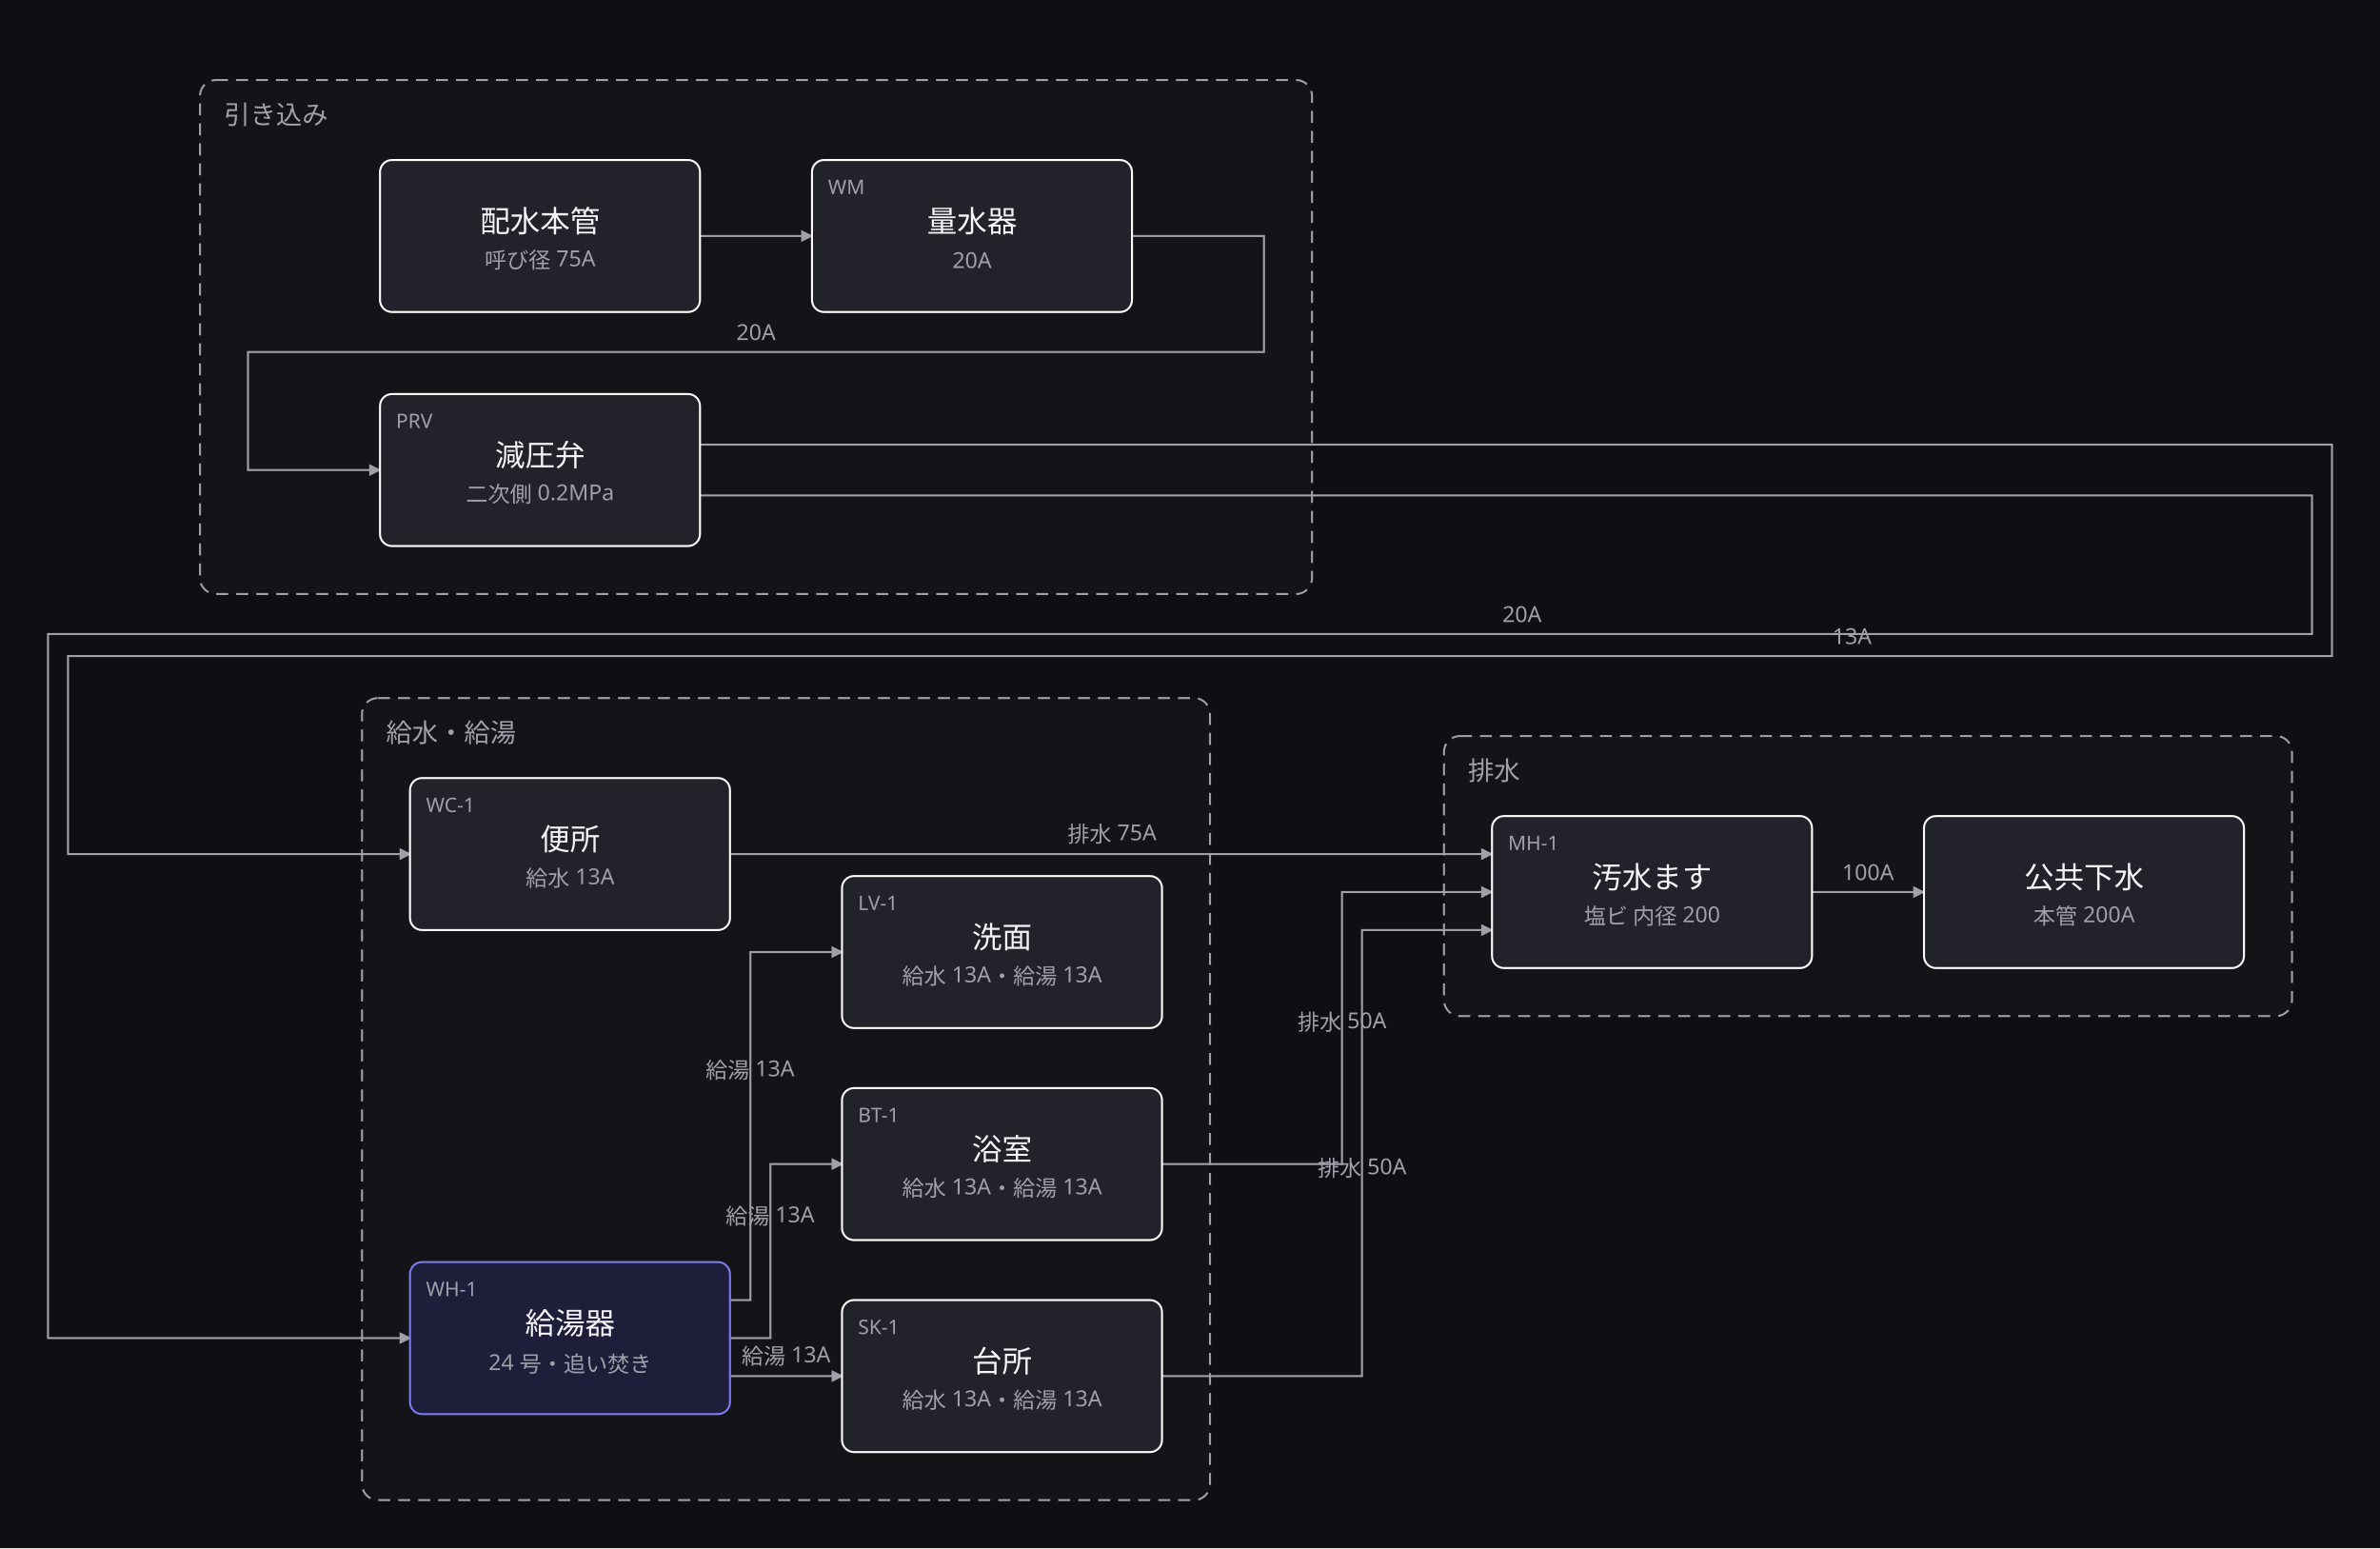
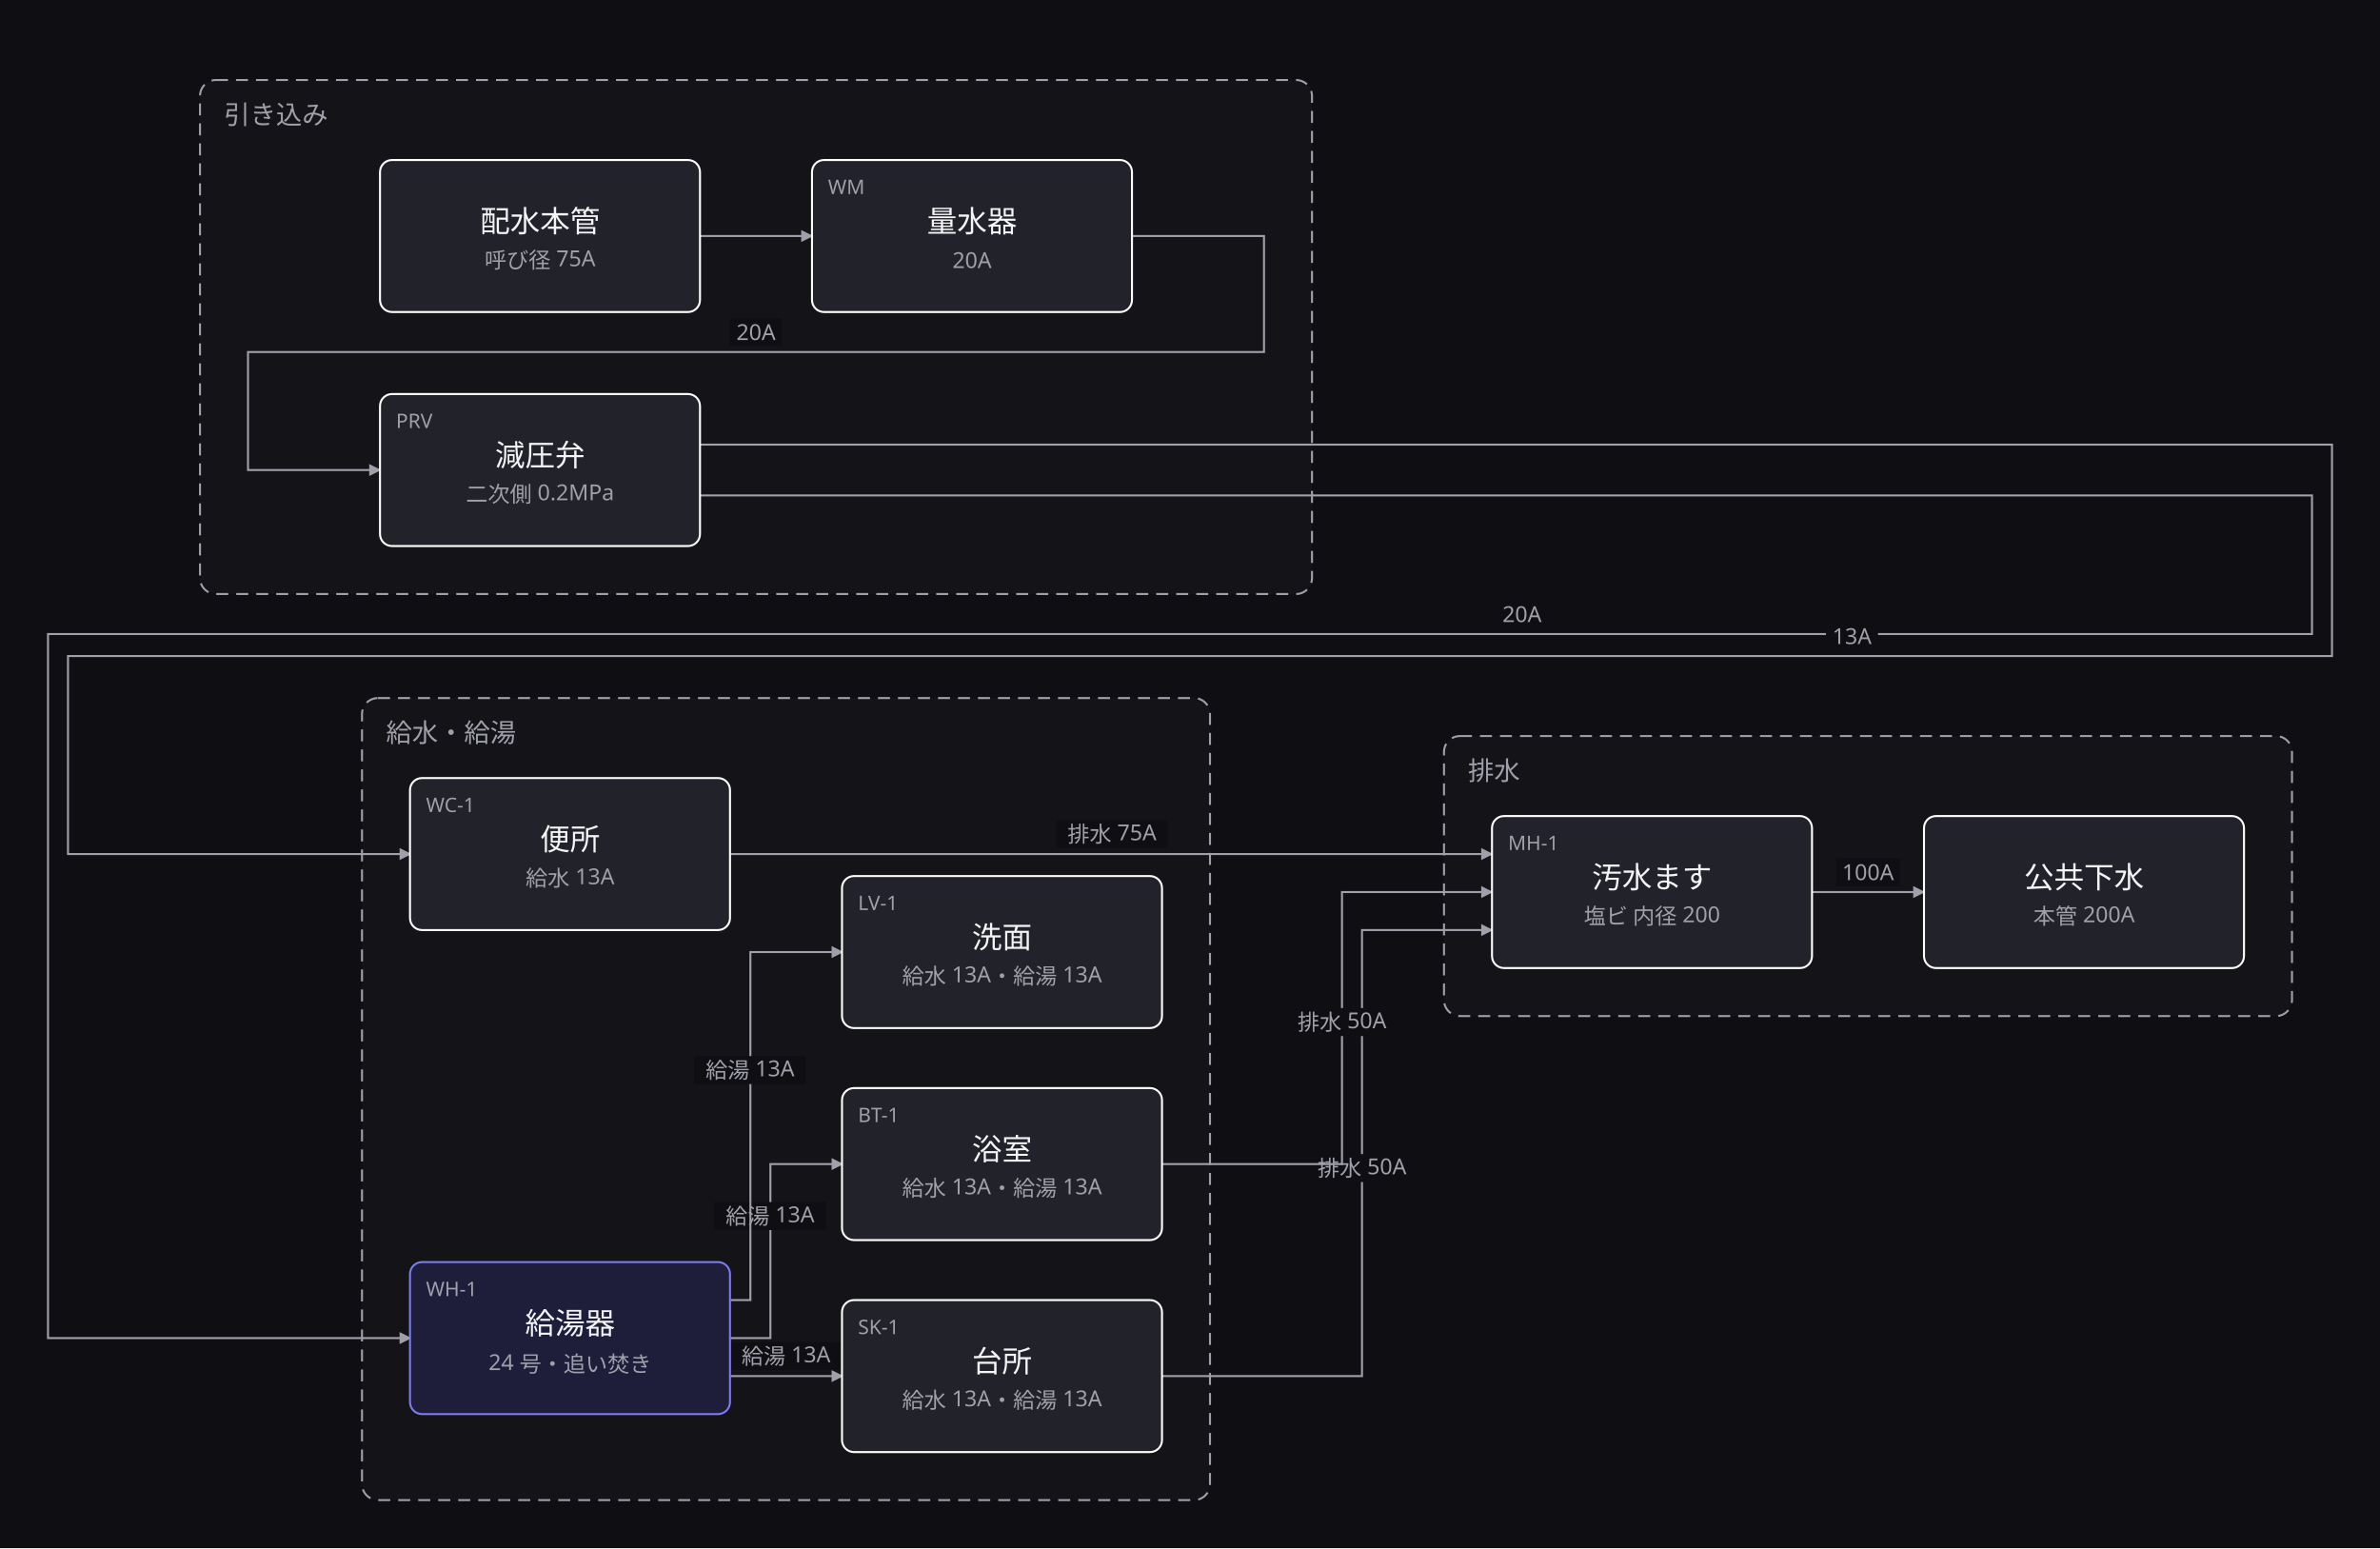
<svg xmlns="http://www.w3.org/2000/svg" width="1190" height="774" viewBox="0 0 1190 774">
  <defs>
    <marker id="arrow" viewBox="0 0 10 10" refX="9" refY="5" markerWidth="6" markerHeight="6" orient="auto">
      <path d="M 0 0 L 10 5 L 0 10 z" fill="#a0a0ab" />
    </marker>
  </defs>
  <rect data-paper="1" x="0" y="0" width="1190" height="774" fill="#0f0f13" />
  <g data-group="hikikomi">
    <rect x="100" y="40" width="556" height="257" rx="8" fill="#141418" stroke="#a0a0ab" stroke-dasharray="6 4" />
    <text x="112" y="62" font-family="sans-serif" font-size="13" fill="#a0a0ab">引き込み</text>
  </g>
  <g data-group="kyusui">
    <rect x="181" y="349" width="424" height="401" rx="8" fill="#141418" stroke="#a0a0ab" stroke-dasharray="6 4" />
    <text x="193" y="371" font-family="sans-serif" font-size="13" fill="#a0a0ab">給水・給湯</text>
  </g>
  <g data-group="haisui">
    <rect x="722" y="368" width="424" height="140" rx="8" fill="#141418" stroke="#a0a0ab" stroke-dasharray="6 4" />
    <text x="734" y="390" font-family="sans-serif" font-size="13" fill="#a0a0ab">排水</text>
  </g>
  <g data-edge="honkan&gt;meter" data-pinned="false">
    <path d="M 350 118 L 406 118" fill="none" stroke="#a0a0ab" stroke-width="1" marker-end="url(#arrow)" />
  </g>
  <g data-edge="meter&gt;genatsu" data-pinned="false">
    <path d="M 566 118 L 632 118 L 632 176 L 124 176 L 124 235 L 190 235" fill="none" stroke="#a0a0ab" stroke-width="1" marker-end="url(#arrow)" />
+     <rect data-edge-label="1" x="365" y="159" width="26" height="14" fill="#0f0f13" />
    <text x="378" y="170" text-anchor="middle" font-family="sans-serif" font-size="11" fill="#a0a0ab">20A</text>
  </g>
  <g data-edge="genatsu&gt;kyuto" data-pinned="false">
    <path d="M 350 247.7 L 1156 247.7 L 1156 317 L 24 317 L 24 669 L 205.2 669" fill="none" stroke="#a0a0ab" stroke-width="1" marker-end="url(#arrow)" />
+     <rect data-edge-label="1" x="748" y="300" width="26" height="14" fill="#0f0f13" />
    <text x="761" y="311" text-anchor="middle" font-family="sans-serif" font-size="11" fill="#a0a0ab">20A</text>
  </g>
  <g data-edge="genatsu&gt;toilet" data-pinned="false">
    <path d="M 350 222.3 L 1166 222.3 L 1166 328 L 34 328 L 34 427 L 205.2 427" fill="none" stroke="#a0a0ab" stroke-width="1" marker-end="url(#arrow)" />
+     <rect data-edge-label="1" x="913" y="311" width="26" height="14" fill="#0f0f13" />
    <text x="926" y="322" text-anchor="middle" font-family="sans-serif" font-size="11" fill="#a0a0ab">13A</text>
  </g>
  <g data-edge="kyuto&gt;daidokoro" data-pinned="false">
    <path d="M 365.2 688 L 421.2 688" fill="none" stroke="#a0a0ab" stroke-width="1" marker-end="url(#arrow)" />
+     <rect data-edge-label="1" x="365" y="671" width="56" height="14" fill="#0f0f13" />
    <text x="393" y="682" text-anchor="middle" font-family="sans-serif" font-size="11" fill="#a0a0ab">給湯 13A</text>
  </g>
  <g data-edge="kyuto&gt;yokushitsu" data-pinned="false">
    <path d="M 365.2 669 L 385.2 669 L 385.2 582 L 421.2 582" fill="none" stroke="#a0a0ab" stroke-width="1" marker-end="url(#arrow)" />
+     <rect data-edge-label="1" x="357" y="601" width="56" height="14" fill="#0f0f13" />
    <text x="385" y="612" text-anchor="middle" font-family="sans-serif" font-size="11" fill="#a0a0ab">給湯 13A</text>
  </g>
  <g data-edge="kyuto&gt;senmen" data-pinned="false">
    <path d="M 365.2 650 L 375.2 650 L 375.2 476 L 421.2 476" fill="none" stroke="#a0a0ab" stroke-width="1" marker-end="url(#arrow)" />
+     <rect data-edge-label="1" x="347" y="528" width="56" height="14" fill="#0f0f13" />
    <text x="375" y="539" text-anchor="middle" font-family="sans-serif" font-size="11" fill="#a0a0ab">給湯 13A</text>
  </g>
  <g data-edge="daidokoro&gt;masu" data-pinned="false">
    <path d="M 581.2 688 L 681 688 L 681 465 L 746 465" fill="none" stroke="#a0a0ab" stroke-width="1" marker-end="url(#arrow)" />
+     <rect data-edge-label="1" x="653" y="577" width="56" height="14" fill="#0f0f13" />
    <text x="681" y="588" text-anchor="middle" font-family="sans-serif" font-size="11" fill="#a0a0ab">排水 50A</text>
  </g>
  <g data-edge="yokushitsu&gt;masu" data-pinned="false">
    <path d="M 581.2 582 L 671 582 L 671 446 L 746 446" fill="none" stroke="#a0a0ab" stroke-width="1" marker-end="url(#arrow)" />
+     <rect data-edge-label="1" x="643" y="504" width="56" height="14" fill="#0f0f13" />
    <text x="671" y="515" text-anchor="middle" font-family="sans-serif" font-size="11" fill="#a0a0ab">排水 50A</text>
  </g>
  <g data-edge="toilet&gt;masu" data-pinned="false">
    <path d="M 365.2 427 L 746 427" fill="none" stroke="#a0a0ab" stroke-width="1" marker-end="url(#arrow)" />
+     <rect data-edge-label="1" x="528" y="410" width="56" height="14" fill="#0f0f13" />
    <text x="556" y="421" text-anchor="middle" font-family="sans-serif" font-size="11" fill="#a0a0ab">排水 75A</text>
  </g>
  <g data-edge="masu&gt;gesui" data-pinned="false">
    <path d="M 906 446 L 962 446" fill="none" stroke="#a0a0ab" stroke-width="1" marker-end="url(#arrow)" />
+     <rect data-edge-label="1" x="918" y="429" width="32" height="14" fill="#0f0f13" />
    <text x="934" y="440" text-anchor="middle" font-family="sans-serif" font-size="11" fill="#a0a0ab">100A</text>
  </g>
  <g data-node="honkan" data-pinned="false" data-shape="rect">
    <rect x="190" y="80" width="160" height="76" rx="6" fill="#22222a" stroke="#ffffff" stroke-width="1" />
    <text x="270" y="116" text-anchor="middle" font-family="sans-serif" font-size="15" fill="#f4f4f6">配水本管</text>
    <text x="270" y="134" text-anchor="middle" font-family="sans-serif" font-size="11" fill="#a0a0ab">呼び径 75A</text>
  </g>
  <g data-node="meter" data-pinned="false" data-shape="rect">
    <rect x="406" y="80" width="160" height="76" rx="6" fill="#22222a" stroke="#ffffff" stroke-width="1" />
    <text x="414" y="97" font-family="sans-serif" font-size="10" fill="#a0a0ab">WM</text>
    <text x="486" y="116" text-anchor="middle" font-family="sans-serif" font-size="15" fill="#f4f4f6">量水器</text>
    <text x="486" y="134" text-anchor="middle" font-family="sans-serif" font-size="11" fill="#a0a0ab">20A</text>
  </g>
  <g data-node="genatsu" data-pinned="false" data-shape="rect">
    <rect x="190" y="197" width="160" height="76" rx="6" fill="#22222a" stroke="#ffffff" stroke-width="1" />
    <text x="198" y="214" font-family="sans-serif" font-size="10" fill="#a0a0ab">PRV</text>
    <text x="270" y="233" text-anchor="middle" font-family="sans-serif" font-size="15" fill="#f4f4f6">減圧弁</text>
    <text x="270" y="251" text-anchor="middle" font-family="sans-serif" font-size="11" fill="#a0a0ab">二次側 0.2MPa</text>
  </g>
  <g data-node="kyuto" data-pinned="false" data-appearance="primary" data-shape="rect">
    <rect x="205" y="631" width="160" height="76" rx="6" fill="#1e1e3a" stroke="#7c7cf0" stroke-width="1" />
    <text x="213" y="648" font-family="sans-serif" font-size="10" fill="#a0a0ab">WH-1</text>
    <text x="285" y="667" text-anchor="middle" font-family="sans-serif" font-size="15" fill="#f4f4f6">給湯器</text>
    <text x="285" y="685" text-anchor="middle" font-family="sans-serif" font-size="11" fill="#a0a0ab">24 号・追い焚き</text>
  </g>
  <g data-node="daidokoro" data-pinned="false" data-shape="rect">
    <rect x="421" y="650" width="160" height="76" rx="6" fill="#22222a" stroke="#ffffff" stroke-width="1" />
    <text x="429" y="667" font-family="sans-serif" font-size="10" fill="#a0a0ab">SK-1</text>
    <text x="501" y="686" text-anchor="middle" font-family="sans-serif" font-size="15" fill="#f4f4f6">台所</text>
    <text x="501" y="704" text-anchor="middle" font-family="sans-serif" font-size="11" fill="#a0a0ab">給水 13A・給湯 13A</text>
  </g>
  <g data-node="yokushitsu" data-pinned="false" data-shape="rect">
    <rect x="421" y="544" width="160" height="76" rx="6" fill="#22222a" stroke="#ffffff" stroke-width="1" />
    <text x="429" y="561" font-family="sans-serif" font-size="10" fill="#a0a0ab">BT-1</text>
    <text x="501" y="580" text-anchor="middle" font-family="sans-serif" font-size="15" fill="#f4f4f6">浴室</text>
    <text x="501" y="598" text-anchor="middle" font-family="sans-serif" font-size="11" fill="#a0a0ab">給水 13A・給湯 13A</text>
  </g>
  <g data-node="senmen" data-pinned="false" data-shape="rect">
    <rect x="421" y="438" width="160" height="76" rx="6" fill="#22222a" stroke="#ffffff" stroke-width="1" />
    <text x="429" y="455" font-family="sans-serif" font-size="10" fill="#a0a0ab">LV-1</text>
    <text x="501" y="474" text-anchor="middle" font-family="sans-serif" font-size="15" fill="#f4f4f6">洗面</text>
    <text x="501" y="492" text-anchor="middle" font-family="sans-serif" font-size="11" fill="#a0a0ab">給水 13A・給湯 13A</text>
  </g>
  <g data-node="toilet" data-pinned="false" data-shape="rect">
    <rect x="205" y="389" width="160" height="76" rx="6" fill="#22222a" stroke="#ffffff" stroke-width="1" />
    <text x="213" y="406" font-family="sans-serif" font-size="10" fill="#a0a0ab">WC-1</text>
    <text x="285" y="425" text-anchor="middle" font-family="sans-serif" font-size="15" fill="#f4f4f6">便所</text>
    <text x="285" y="443" text-anchor="middle" font-family="sans-serif" font-size="11" fill="#a0a0ab">給水 13A</text>
  </g>
  <g data-node="masu" data-pinned="false" data-shape="rect">
    <rect x="746" y="408" width="160" height="76" rx="6" fill="#22222a" stroke="#ffffff" stroke-width="1" />
    <text x="754" y="425" font-family="sans-serif" font-size="10" fill="#a0a0ab">MH-1</text>
    <text x="826" y="444" text-anchor="middle" font-family="sans-serif" font-size="15" fill="#f4f4f6">汚水ます</text>
    <text x="826" y="462" text-anchor="middle" font-family="sans-serif" font-size="11" fill="#a0a0ab">塩ビ 内径 200</text>
  </g>
  <g data-node="gesui" data-pinned="false" data-shape="rect">
    <rect x="962" y="408" width="160" height="76" rx="6" fill="#22222a" stroke="#ffffff" stroke-width="1" />
    <text x="1042" y="444" text-anchor="middle" font-family="sans-serif" font-size="15" fill="#f4f4f6">公共下水</text>
    <text x="1042" y="462" text-anchor="middle" font-family="sans-serif" font-size="11" fill="#a0a0ab">本管 200A</text>
  </g>
</svg>
